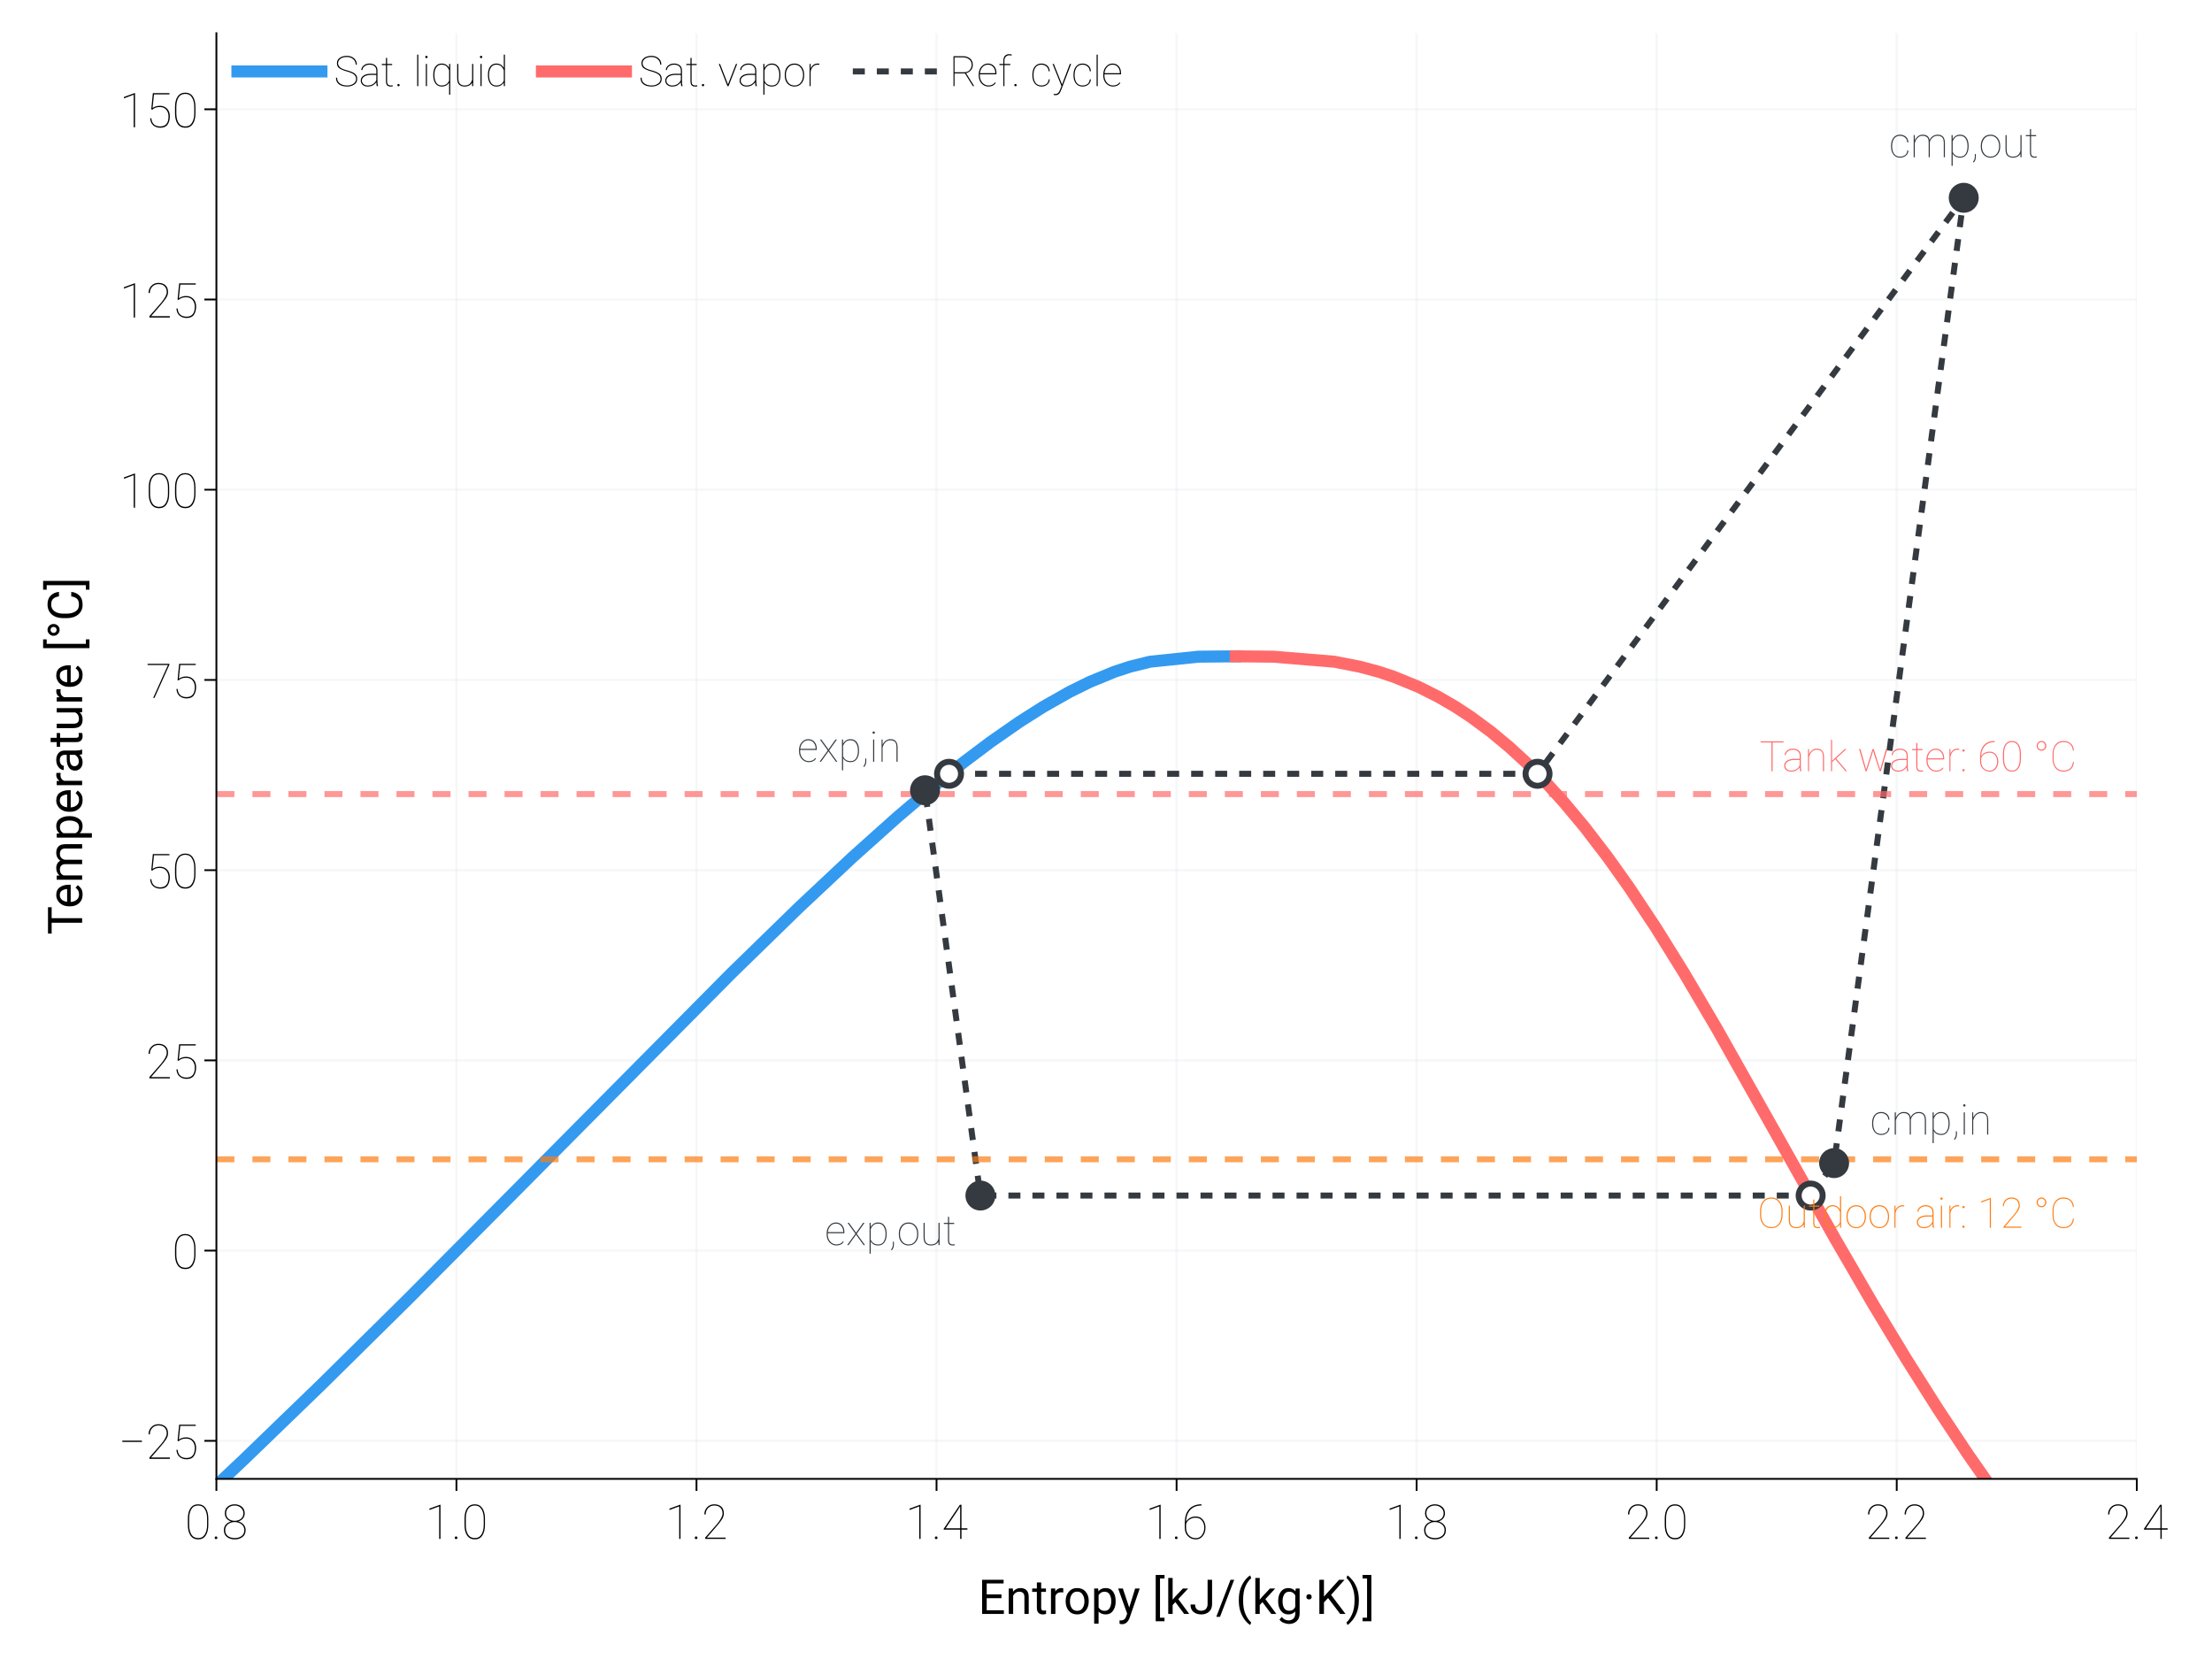
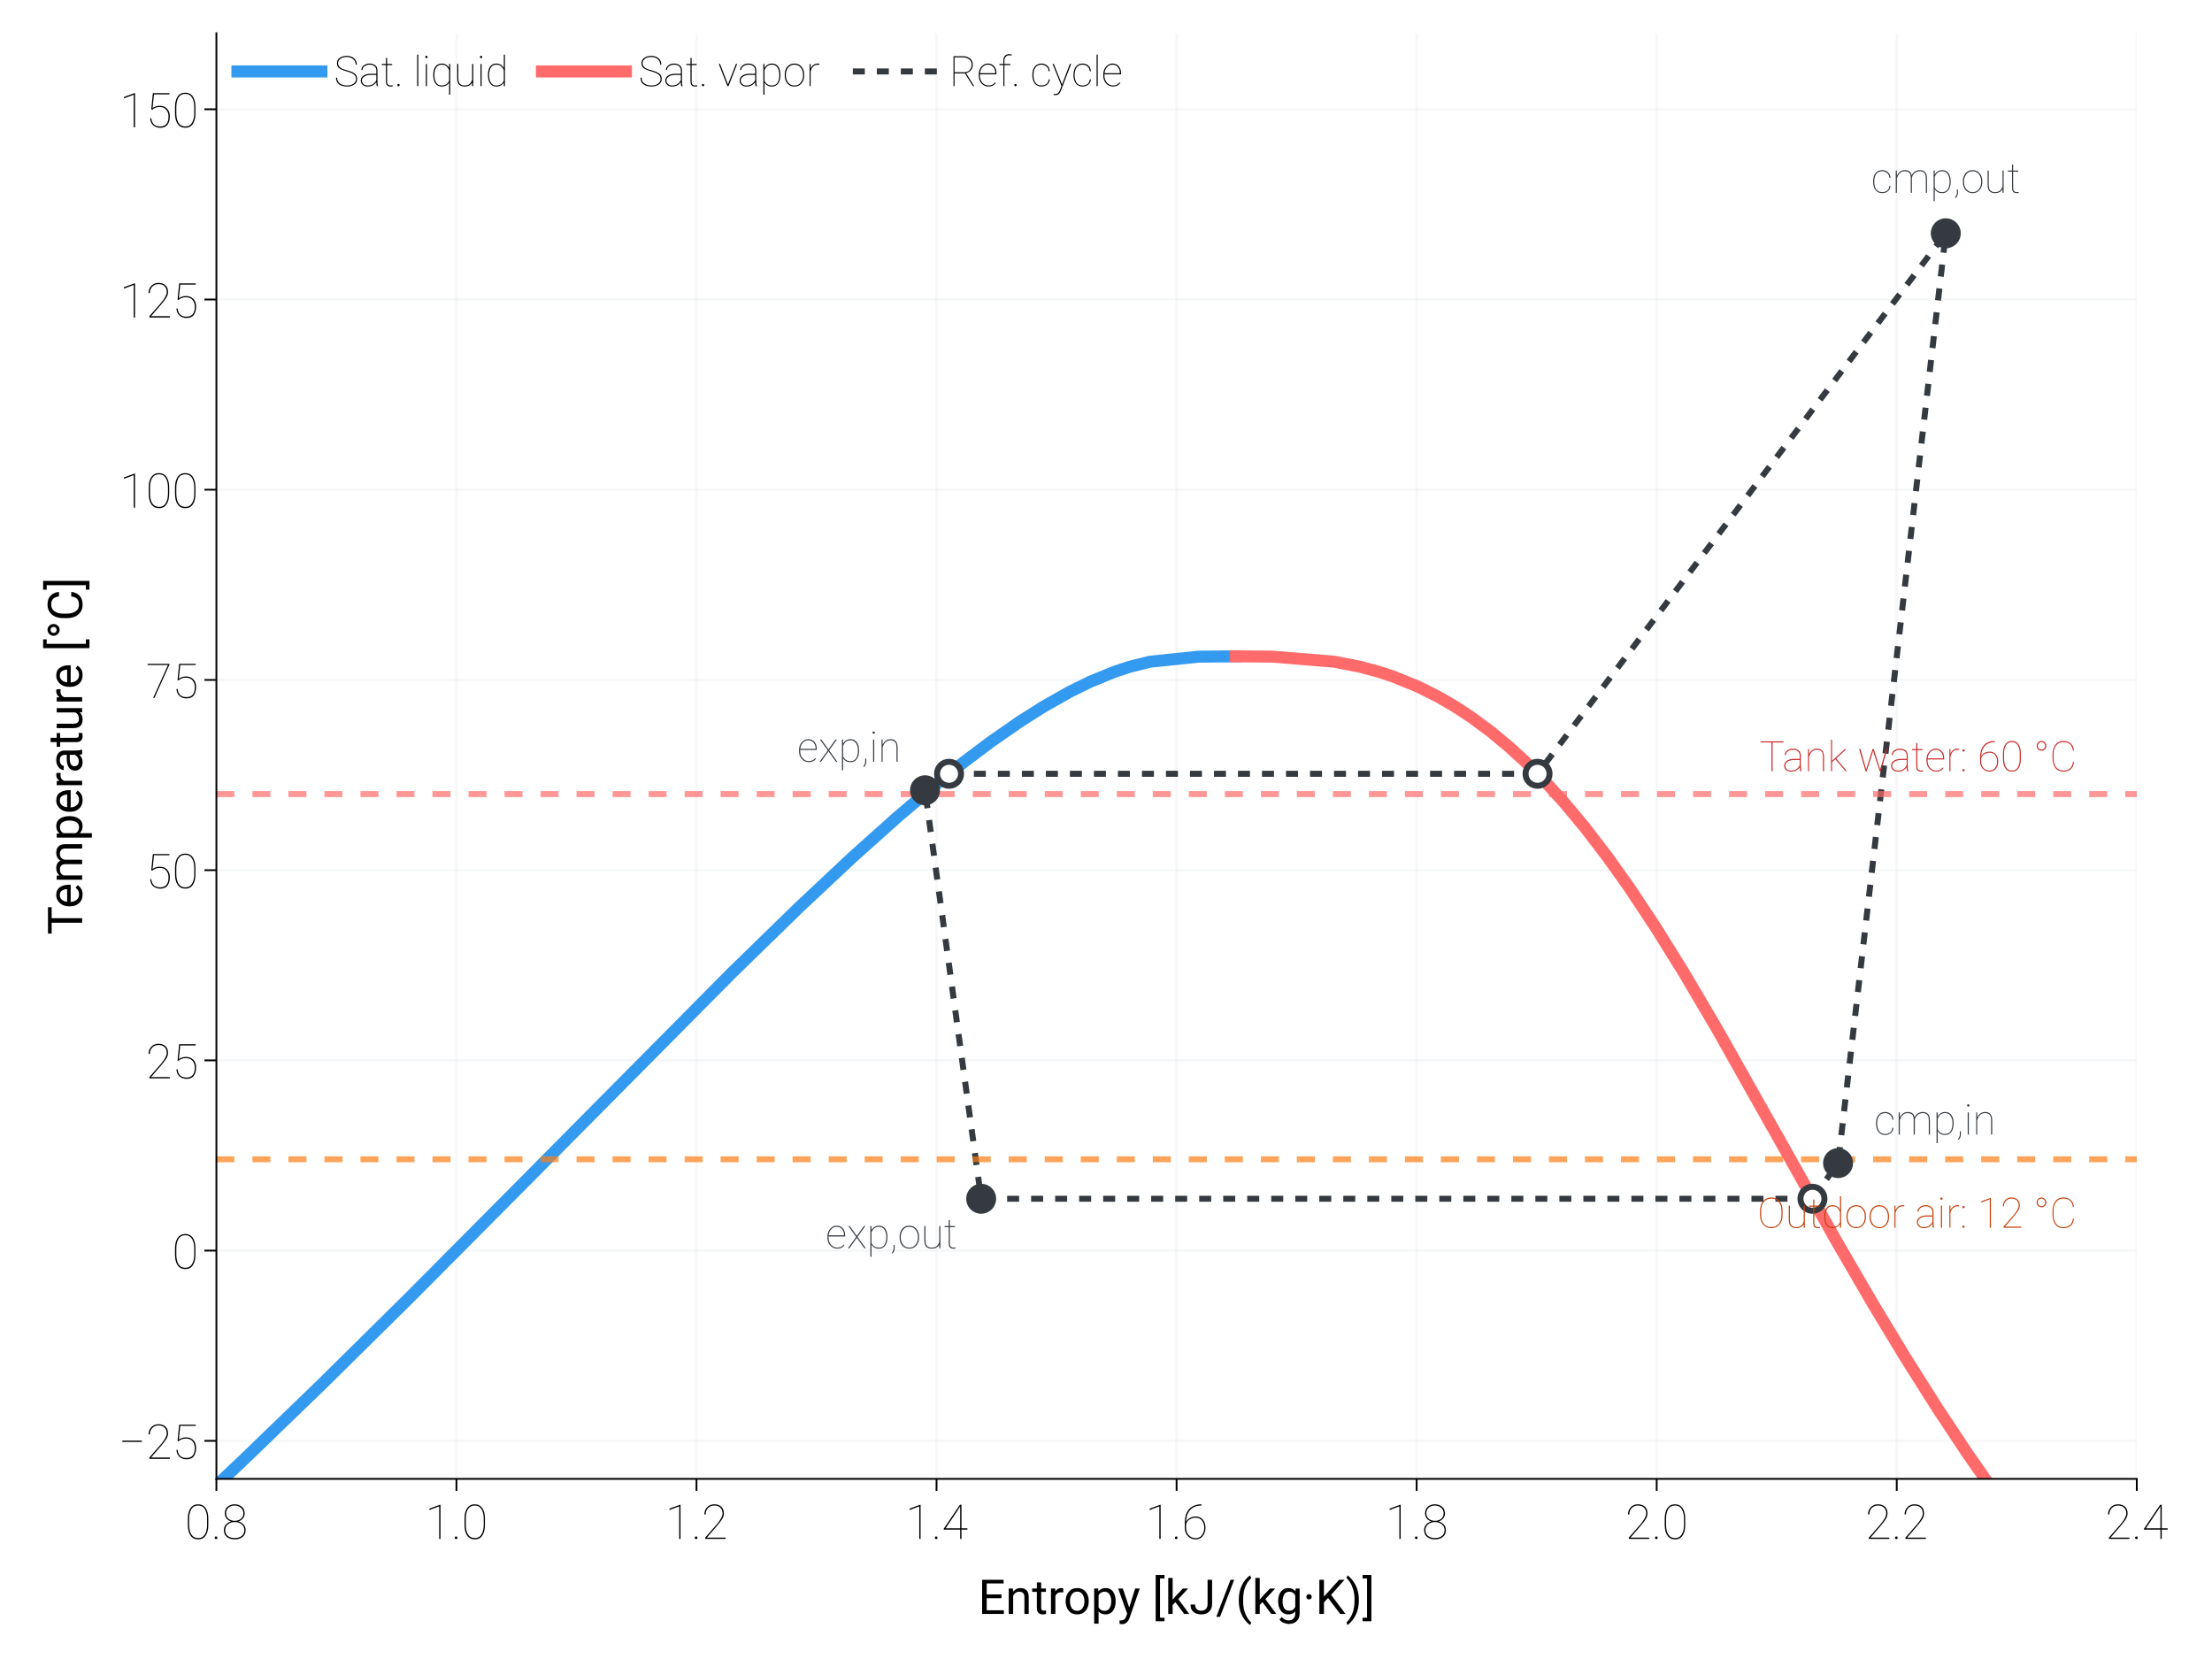
<svg xmlns="http://www.w3.org/2000/svg" xmlns:xlink="http://www.w3.org/1999/xlink" width="368.504pt" height="276.378pt" viewBox="0 0 368.504 276.378" version="1.1">
  <defs>
    <style type="text/css">*{stroke-linejoin: round; stroke-linecap: butt}</style>
  </defs>
  <g id="figure_1">
    <g id="patch_1">
      <path d="M 0 276.378  L 368.504 276.378  L 368.504 0  L 0 0  z " style="fill: #ffffff" />
    </g>
    <g id="axes_1">
      <g id="patch_2">
        <path d="M 36.05 246.37  L 355.974 246.37  L 355.974 5.528  L 36.05 5.528  z " style="fill: #ffffff" />
      </g>
      <g id="matplotlib.axis_1">
        <g id="xtick_1">
          <g id="line2d_1">
            <path d="M 36.05 246.37  L 36.05 5.528  " clip-path="url(#pf3f2646613)" style="fill: none; stroke: #dee2e6; stroke-opacity: 0.25; stroke-width: 0.4; stroke-linecap: square" />
          </g>
          <g id="line2d_2">
            <defs>
              <path id="m7b1bc71937" d="M 0 0  L 0 2  " style="stroke: #000000; stroke-width: 0.3" />
            </defs>
            <g>
              <use xlink:href="#m7b1bc71937" x="36.05" y="246.37" style="stroke: #000000; stroke-width: 0.3" />
            </g>
          </g>
          <g id="text_1">
            <text style="font-weight: 200; font-size: 8px; font-family: 'Roboto', 'Inter', 'Paperlogy', 'Noto Sans CJK KR', 'Pretendard', 'Noto Sans Math', 'Noto Sans Symbols', 'Noto Sans Symbols 2', sans-serif; text-anchor: middle" x="36.05" y="256.37" transform="rotate(-0 36.05008 256.3704)">0.8</text>
          </g>
        </g>
        <g id="xtick_2">
          <g id="line2d_3">
            <path d="M 76.041 246.37  L 76.041 5.528  " clip-path="url(#pf3f2646613)" style="fill: none; stroke: #dee2e6; stroke-opacity: 0.25; stroke-width: 0.4; stroke-linecap: square" />
          </g>
          <g id="line2d_4">
            <g>
              <use xlink:href="#m7b1bc71937" x="76.041" y="246.37" style="stroke: #000000; stroke-width: 0.3" />
            </g>
          </g>
          <g id="text_2">
            <text style="font-weight: 200; font-size: 8px; font-family: 'Roboto', 'Inter', 'Paperlogy', 'Noto Sans CJK KR', 'Pretendard', 'Noto Sans Math', 'Noto Sans Symbols', 'Noto Sans Symbols 2', sans-serif; text-anchor: middle" x="76.041" y="256.37" transform="rotate(-0 76.04055 256.3704)">1.0</text>
          </g>
        </g>
        <g id="xtick_3">
          <g id="line2d_5">
            <path d="M 116.031 246.37  L 116.031 5.528  " clip-path="url(#pf3f2646613)" style="fill: none; stroke: #dee2e6; stroke-opacity: 0.25; stroke-width: 0.4; stroke-linecap: square" />
          </g>
          <g id="line2d_6">
            <g>
              <use xlink:href="#m7b1bc71937" x="116.031" y="246.37" style="stroke: #000000; stroke-width: 0.3" />
            </g>
          </g>
          <g id="text_3">
            <text style="font-weight: 200; font-size: 8px; font-family: 'Roboto', 'Inter', 'Paperlogy', 'Noto Sans CJK KR', 'Pretendard', 'Noto Sans Math', 'Noto Sans Symbols', 'Noto Sans Symbols 2', sans-serif; text-anchor: middle" x="116.031" y="256.37" transform="rotate(-0 116.031 256.3704)">1.2</text>
          </g>
        </g>
        <g id="xtick_4">
          <g id="line2d_7">
            <path d="M 156.021 246.37  L 156.021 5.528  " clip-path="url(#pf3f2646613)" style="fill: none; stroke: #dee2e6; stroke-opacity: 0.25; stroke-width: 0.4; stroke-linecap: square" />
          </g>
          <g id="line2d_8">
            <g>
              <use xlink:href="#m7b1bc71937" x="156.021" y="246.37" style="stroke: #000000; stroke-width: 0.3" />
            </g>
          </g>
          <g id="text_4">
            <text style="font-weight: 200; font-size: 8px; font-family: 'Roboto', 'Inter', 'Paperlogy', 'Noto Sans CJK KR', 'Pretendard', 'Noto Sans Math', 'Noto Sans Symbols', 'Noto Sans Symbols 2', sans-serif; text-anchor: middle" x="156.021" y="256.37" transform="rotate(-0 156.0215 256.3704)">1.4</text>
          </g>
        </g>
        <g id="xtick_5">
          <g id="line2d_9">
            <path d="M 196.012 246.37  L 196.012 5.528  " clip-path="url(#pf3f2646613)" style="fill: none; stroke: #dee2e6; stroke-opacity: 0.25; stroke-width: 0.4; stroke-linecap: square" />
          </g>
          <g id="line2d_10">
            <g>
              <use xlink:href="#m7b1bc71937" x="196.012" y="246.37" style="stroke: #000000; stroke-width: 0.3" />
            </g>
          </g>
          <g id="text_5">
            <text style="font-weight: 200; font-size: 8px; font-family: 'Roboto', 'Inter', 'Paperlogy', 'Noto Sans CJK KR', 'Pretendard', 'Noto Sans Math', 'Noto Sans Symbols', 'Noto Sans Symbols 2', sans-serif; text-anchor: middle" x="196.012" y="256.37" transform="rotate(-0 196.012 256.3704)">1.6</text>
          </g>
        </g>
        <g id="xtick_6">
          <g id="line2d_11">
            <path d="M 236.002 246.37  L 236.002 5.528  " clip-path="url(#pf3f2646613)" style="fill: none; stroke: #dee2e6; stroke-opacity: 0.25; stroke-width: 0.4; stroke-linecap: square" />
          </g>
          <g id="line2d_12">
            <g>
              <use xlink:href="#m7b1bc71937" x="236.002" y="246.37" style="stroke: #000000; stroke-width: 0.3" />
            </g>
          </g>
          <g id="text_6">
            <text style="font-weight: 200; font-size: 8px; font-family: 'Roboto', 'Inter', 'Paperlogy', 'Noto Sans CJK KR', 'Pretendard', 'Noto Sans Math', 'Noto Sans Symbols', 'Noto Sans Symbols 2', sans-serif; text-anchor: middle" x="236.002" y="256.37" transform="rotate(-0 236.0024 256.3704)">1.8</text>
          </g>
        </g>
        <g id="xtick_7">
          <g id="line2d_13">
            <path d="M 275.993 246.37  L 275.993 5.528  " clip-path="url(#pf3f2646613)" style="fill: none; stroke: #dee2e6; stroke-opacity: 0.25; stroke-width: 0.4; stroke-linecap: square" />
          </g>
          <g id="line2d_14">
            <g>
              <use xlink:href="#m7b1bc71937" x="275.993" y="246.37" style="stroke: #000000; stroke-width: 0.3" />
            </g>
          </g>
          <g id="text_7">
            <text style="font-weight: 200; font-size: 8px; font-family: 'Roboto', 'Inter', 'Paperlogy', 'Noto Sans CJK KR', 'Pretendard', 'Noto Sans Math', 'Noto Sans Symbols', 'Noto Sans Symbols 2', sans-serif; text-anchor: middle" x="275.993" y="256.37" transform="rotate(-0 275.9929 256.3704)">2.0</text>
          </g>
        </g>
        <g id="xtick_8">
          <g id="line2d_15">
            <path d="M 315.983 246.37  L 315.983 5.528  " clip-path="url(#pf3f2646613)" style="fill: none; stroke: #dee2e6; stroke-opacity: 0.25; stroke-width: 0.4; stroke-linecap: square" />
          </g>
          <g id="line2d_16">
            <g>
              <use xlink:href="#m7b1bc71937" x="315.983" y="246.37" style="stroke: #000000; stroke-width: 0.3" />
            </g>
          </g>
          <g id="text_8">
            <text style="font-weight: 200; font-size: 8px; font-family: 'Roboto', 'Inter', 'Paperlogy', 'Noto Sans CJK KR', 'Pretendard', 'Noto Sans Math', 'Noto Sans Symbols', 'Noto Sans Symbols 2', sans-serif; text-anchor: middle" x="315.983" y="256.37" transform="rotate(-0 315.9834 256.3704)">2.2</text>
          </g>
        </g>
        <g id="xtick_9">
          <g id="line2d_17">
            <path d="M 355.974 246.37  L 355.974 5.528  " clip-path="url(#pf3f2646613)" style="fill: none; stroke: #dee2e6; stroke-opacity: 0.25; stroke-width: 0.4; stroke-linecap: square" />
          </g>
          <g id="line2d_18">
            <g>
              <use xlink:href="#m7b1bc71937" x="355.974" y="246.37" style="stroke: #000000; stroke-width: 0.3" />
            </g>
          </g>
          <g id="text_9">
            <text style="font-weight: 200; font-size: 8px; font-family: 'Roboto', 'Inter', 'Paperlogy', 'Noto Sans CJK KR', 'Pretendard', 'Noto Sans Math', 'Noto Sans Symbols', 'Noto Sans Symbols 2', sans-serif; text-anchor: middle" x="355.974" y="256.37" transform="rotate(-0 355.9739 256.3704)">2.4</text>
          </g>
        </g>
        <g id="text_10">
          <text style="font-size: 8px; font-family: 'Roboto', 'Inter', 'Paperlogy', 'Noto Sans CJK KR', 'Pretendard', 'Noto Sans Math', 'Noto Sans Symbols', 'Noto Sans Symbols 2', sans-serif; text-anchor: middle" x="196.012" y="268.87" transform="rotate(-0 196.012 268.8704)">Entropy [kJ/(kg·K)]</text>
        </g>
      </g>
      <g id="matplotlib.axis_2">
        <g id="ytick_1">
          <g id="line2d_19">
            <path d="M 36.05 240.032  L 355.974 240.032  " clip-path="url(#pf3f2646613)" style="fill: none; stroke: #dee2e6; stroke-opacity: 0.25; stroke-width: 0.4; stroke-linecap: square" />
          </g>
          <g id="line2d_20">
            <defs>
              <path id="m23fa713ddc" d="M 0 0  L -2 0  " style="stroke: #000000; stroke-width: 0.3" />
            </defs>
            <g>
              <use xlink:href="#m23fa713ddc" x="36.05" y="240.032" style="stroke: #000000; stroke-width: 0.3" />
            </g>
          </g>
          <g id="text_11">
            <text style="font-weight: 200; font-size: 8px; font-family: 'Roboto', 'Inter', 'Paperlogy', 'Noto Sans CJK KR', 'Pretendard', 'Noto Sans Math', 'Noto Sans Symbols', 'Noto Sans Symbols 2', sans-serif; text-anchor: end" x="33.05" y="243.032" transform="rotate(-0 33.05008 243.0324)">−25</text>
          </g>
        </g>
        <g id="ytick_2">
          <g id="line2d_21">
            <path d="M 36.05 208.343  L 355.974 208.343  " clip-path="url(#pf3f2646613)" style="fill: none; stroke: #dee2e6; stroke-opacity: 0.25; stroke-width: 0.4; stroke-linecap: square" />
          </g>
          <g id="line2d_22">
            <g>
              <use xlink:href="#m23fa713ddc" x="36.05" y="208.343" style="stroke: #000000; stroke-width: 0.3" />
            </g>
          </g>
          <g id="text_12">
            <text style="font-weight: 200; font-size: 8px; font-family: 'Roboto', 'Inter', 'Paperlogy', 'Noto Sans CJK KR', 'Pretendard', 'Noto Sans Math', 'Noto Sans Symbols', 'Noto Sans Symbols 2', sans-serif; text-anchor: end" x="33.05" y="211.343" transform="rotate(-0 33.05008 211.3426)">0</text>
          </g>
        </g>
        <g id="ytick_3">
          <g id="line2d_23">
            <path d="M 36.05 176.653  L 355.974 176.653  " clip-path="url(#pf3f2646613)" style="fill: none; stroke: #dee2e6; stroke-opacity: 0.25; stroke-width: 0.4; stroke-linecap: square" />
          </g>
          <g id="line2d_24">
            <g>
              <use xlink:href="#m23fa713ddc" x="36.05" y="176.653" style="stroke: #000000; stroke-width: 0.3" />
            </g>
          </g>
          <g id="text_13">
            <text style="font-weight: 200; font-size: 8px; font-family: 'Roboto', 'Inter', 'Paperlogy', 'Noto Sans CJK KR', 'Pretendard', 'Noto Sans Math', 'Noto Sans Symbols', 'Noto Sans Symbols 2', sans-serif; text-anchor: end" x="33.05" y="179.653" transform="rotate(-0 33.05008 179.6527)">25</text>
          </g>
        </g>
        <g id="ytick_4">
          <g id="line2d_25">
            <path d="M 36.05 144.963  L 355.974 144.963  " clip-path="url(#pf3f2646613)" style="fill: none; stroke: #dee2e6; stroke-opacity: 0.25; stroke-width: 0.4; stroke-linecap: square" />
          </g>
          <g id="line2d_26">
            <g>
              <use xlink:href="#m23fa713ddc" x="36.05" y="144.963" style="stroke: #000000; stroke-width: 0.3" />
            </g>
          </g>
          <g id="text_14">
            <text style="font-weight: 200; font-size: 8px; font-family: 'Roboto', 'Inter', 'Paperlogy', 'Noto Sans CJK KR', 'Pretendard', 'Noto Sans Math', 'Noto Sans Symbols', 'Noto Sans Symbols 2', sans-serif; text-anchor: end" x="33.05" y="147.963" transform="rotate(-0 33.05008 147.9629)">50</text>
          </g>
        </g>
        <g id="ytick_5">
          <g id="line2d_27">
            <path d="M 36.05 113.273  L 355.974 113.273  " clip-path="url(#pf3f2646613)" style="fill: none; stroke: #dee2e6; stroke-opacity: 0.25; stroke-width: 0.4; stroke-linecap: square" />
          </g>
          <g id="line2d_28">
            <g>
              <use xlink:href="#m23fa713ddc" x="36.05" y="113.273" style="stroke: #000000; stroke-width: 0.3" />
            </g>
          </g>
          <g id="text_15">
            <text style="font-weight: 200; font-size: 8px; font-family: 'Roboto', 'Inter', 'Paperlogy', 'Noto Sans CJK KR', 'Pretendard', 'Noto Sans Math', 'Noto Sans Symbols', 'Noto Sans Symbols 2', sans-serif; text-anchor: end" x="33.05" y="116.273" transform="rotate(-0 33.05008 116.273)">75</text>
          </g>
        </g>
        <g id="ytick_6">
          <g id="line2d_29">
            <path d="M 36.05 81.583  L 355.974 81.583  " clip-path="url(#pf3f2646613)" style="fill: none; stroke: #dee2e6; stroke-opacity: 0.25; stroke-width: 0.4; stroke-linecap: square" />
          </g>
          <g id="line2d_30">
            <g>
              <use xlink:href="#m23fa713ddc" x="36.05" y="81.583" style="stroke: #000000; stroke-width: 0.3" />
            </g>
          </g>
          <g id="text_16">
            <text style="font-weight: 200; font-size: 8px; font-family: 'Roboto', 'Inter', 'Paperlogy', 'Noto Sans CJK KR', 'Pretendard', 'Noto Sans Math', 'Noto Sans Symbols', 'Noto Sans Symbols 2', sans-serif; text-anchor: end" x="33.05" y="84.583" transform="rotate(-0 33.05008 84.58319)">100</text>
          </g>
        </g>
        <g id="ytick_7">
          <g id="line2d_31">
            <path d="M 36.05 49.893  L 355.974 49.893  " clip-path="url(#pf3f2646613)" style="fill: none; stroke: #dee2e6; stroke-opacity: 0.25; stroke-width: 0.4; stroke-linecap: square" />
          </g>
          <g id="line2d_32">
            <g>
              <use xlink:href="#m23fa713ddc" x="36.05" y="49.893" style="stroke: #000000; stroke-width: 0.3" />
            </g>
          </g>
          <g id="text_17">
            <text style="font-weight: 200; font-size: 8px; font-family: 'Roboto', 'Inter', 'Paperlogy', 'Noto Sans CJK KR', 'Pretendard', 'Noto Sans Math', 'Noto Sans Symbols', 'Noto Sans Symbols 2', sans-serif; text-anchor: end" x="33.05" y="52.893" transform="rotate(-0 33.05008 52.89334)">125</text>
          </g>
        </g>
        <g id="ytick_8">
          <g id="line2d_33">
            <path d="M 36.05 18.203  L 355.974 18.203  " clip-path="url(#pf3f2646613)" style="fill: none; stroke: #dee2e6; stroke-opacity: 0.25; stroke-width: 0.4; stroke-linecap: square" />
          </g>
          <g id="line2d_34">
            <g>
              <use xlink:href="#m23fa713ddc" x="36.05" y="18.203" style="stroke: #000000; stroke-width: 0.3" />
            </g>
          </g>
          <g id="text_18">
            <text style="font-weight: 200; font-size: 8px; font-family: 'Roboto', 'Inter', 'Paperlogy', 'Noto Sans CJK KR', 'Pretendard', 'Noto Sans Math', 'Noto Sans Symbols', 'Noto Sans Symbols 2', sans-serif; text-anchor: end" x="33.05" y="21.203" transform="rotate(-0 33.05008 21.2035)">150</text>
          </g>
        </g>
        <g id="text_19">
          <text style="font-size: 8px; font-family: 'Roboto', 'Inter', 'Paperlogy', 'Noto Sans CJK KR', 'Pretendard', 'Noto Sans Math', 'Noto Sans Symbols', 'Noto Sans Symbols 2', sans-serif; text-anchor: middle" x="13.683" y="125.949" transform="rotate(-90 13.68258 125.949)">Temperature [°C]</text>
        </g>
      </g>
      <g id="line2d_35">
        <path d="M 5.205 275.715  L 16.426 265.686  L 28.253 254.821  L 40.658 243.121  L 53.631 230.585  L 68.017 216.377  L 86.298 197.99  L 121.936 162.053  L 133.09 151.188  L 141.999 142.831  L 149.467 136.145  L 155.37 131.13  L 160.583 126.951  L 165.029 123.608  L 169.832 120.265  L 173.783 117.758  L 178.212 115.251  L 181.607 113.579  L 185.681 111.908  L 188.226 111.072  L 191.595 110.236  L 199.616 109.401  L 205.866 109.337  L 205.866 109.337  " clip-path="url(#pf3f2646613)" style="fill: none; stroke: #339af0; stroke-width: 2; stroke-linecap: square" />
      </g>
      <g id="line2d_36">
        <path d="M 353.738 275.715  L 348.681 269.865  L 343.206 263.179  L 338.027 256.493  L 333.111 249.807  L 327.86 242.285  L 322.867 234.763  L 317.578 226.406  L 312.016 217.213  L 305.705 206.348  L 296.777 190.468  L 285.945 171.246  L 280.525 162.053  L 275.847 154.531  L 271.412 147.845  L 267.847 142.831  L 264.003 137.816  L 260.516 133.637  L 257.483 130.294  L 254.163 126.951  L 251.428 124.444  L 248.415 121.937  L 245.026 119.43  L 242.48 117.758  L 239.611 116.087  L 236.277 114.415  L 232.188 112.744  L 229.663 111.908  L 226.559 111.072  L 222.279 110.236  L 212.115 109.401  L 205.866 109.337  L 205.866 109.337  " clip-path="url(#pf3f2646613)" style="fill: none; stroke: #ff6b6b; stroke-width: 2; stroke-linecap: square" />
      </g>
      <g id="line2d_37">
-         <path d="M 301.643 199.171  L 305.549 193.765  L 327.143 32.95  L 256.144 128.907  L 158.104 128.907  L 154.102 131.653  L 163.33 199.171  L 301.643 199.171  " clip-path="url(#pf3f2646613)" style="fill: none; stroke-dasharray: 2,2; stroke-dashoffset: 0; stroke: #343a40" />
+         <path d="M 301.943 199.704  L 306.21 193.765  L 324.155 38.863  L 256.144 128.907  L 158.104 128.907  L 154.102 131.653  L 163.457 199.704  L 301.943 199.704  " clip-path="url(#pf3f2646613)" style="fill: none; stroke-dasharray: 2,2; stroke-dashoffset: 0; stroke: #343a40" />
      </g>
      <g id="line2d_38">
        <path d="M 36.05 132.287  L 355.974 132.287  " clip-path="url(#pf3f2646613)" style="fill: none; stroke-dasharray: 3,3; stroke-dashoffset: 0; stroke: #ff6b6b; stroke-opacity: 0.7" />
      </g>
      <g id="line2d_39">
        <path d="M 36.05 193.131  L 355.974 193.131  " clip-path="url(#pf3f2646613)" style="fill: none; stroke-dasharray: 3,3; stroke-dashoffset: 0; stroke: #fd7e14; stroke-opacity: 0.7" />
      </g>
      <g id="patch_3">
        <path d="M 36.05 246.37  L 36.05 5.528  " style="fill: none; stroke: #000000; stroke-width: 0.3; stroke-linejoin: miter; stroke-linecap: square" />
      </g>
      <g id="patch_4">
        <path d="M 36.05 246.37  L 355.974 246.37  " style="fill: none; stroke: #000000; stroke-width: 0.3; stroke-linejoin: miter; stroke-linecap: square" />
      </g>
      <g id="line2d_40">
        <defs>
          <path id="mf07a0bf706" d="M 0 2  C 0.53 2 1.039 1.789 1.414 1.414  C 1.789 1.039 2 0.53 2 0  C 2 -0.53 1.789 -1.039 1.414 -1.414  C 1.039 -1.789 0.53 -2 0 -2  C -0.53 -2 -1.039 -1.789 -1.414 -1.414  C -1.789 -1.039 -2 -0.53 -2 0  C -2 0.53 -1.789 1.039 -1.414 1.414  C -1.039 1.789 -0.53 2 0 2  z " style="stroke: #343a40" />
        </defs>
        <g clip-path="url(#pf3f2646613)">
-           <use xlink:href="#mf07a0bf706" x="301.643" y="199.171" style="fill: #ffffff; stroke: #343a40" />
+           <use xlink:href="#mf07a0bf706" x="301.943" y="199.704" style="fill: #ffffff; stroke: #343a40" />
        </g>
      </g>
      <g id="line2d_41">
        <g clip-path="url(#pf3f2646613)">
          <use xlink:href="#mf07a0bf706" x="256.144" y="128.907" style="fill: #ffffff; stroke: #343a40" />
        </g>
      </g>
      <g id="line2d_42">
        <g clip-path="url(#pf3f2646613)">
          <use xlink:href="#mf07a0bf706" x="158.104" y="128.907" style="fill: #ffffff; stroke: #343a40" />
        </g>
      </g>
      <g id="line2d_43">
        <defs>
          <path id="m6ed703e676" d="M 0 2  C 0.53 2 1.039 1.789 1.414 1.414  C 1.789 1.039 2 0.53 2 0  C 2 -0.53 1.789 -1.039 1.414 -1.414  C 1.039 -1.789 0.53 -2 0 -2  C -0.53 -2 -1.039 -1.789 -1.414 -1.414  C -1.789 -1.039 -2 -0.53 -2 0  C -2 0.53 -1.789 1.039 -1.414 1.414  C -1.039 1.789 -0.53 2 0 2  z " style="stroke: #343a40" />
        </defs>
        <g clip-path="url(#pf3f2646613)">
-           <use xlink:href="#m6ed703e676" x="305.549" y="193.765" style="fill: #343a40; stroke: #343a40" />
+           <use xlink:href="#m6ed703e676" x="306.21" y="193.765" style="fill: #343a40; stroke: #343a40" />
        </g>
      </g>
      <g id="text_20">
-         <text style="font-weight: 200; font-size: 7px; font-family: 'Roboto', 'Inter', 'Paperlogy', 'Noto Sans CJK KR', 'Pretendard', 'Noto Sans Math', 'Noto Sans Symbols', 'Noto Sans Symbols 2', sans-serif; text-anchor: start; fill: #343a40" x="311.549" y="189.015" transform="rotate(-0 311.5492 189.0152)">cmp,in</text>
+         <text style="font-weight: 200; font-size: 7px; font-family: 'Roboto', 'Inter', 'Paperlogy', 'Noto Sans CJK KR', 'Pretendard', 'Noto Sans Math', 'Noto Sans Symbols', 'Noto Sans Symbols 2', sans-serif; text-anchor: start; fill: #343a40" x="312.21" y="189.015" transform="rotate(-0 312.2104 189.0152)">cmp,in</text>
      </g>
      <g id="line2d_44">
        <g clip-path="url(#pf3f2646613)">
-           <use xlink:href="#m6ed703e676" x="327.143" y="32.95" style="fill: #343a40; stroke: #343a40" />
+           <use xlink:href="#m6ed703e676" x="324.155" y="38.863" style="fill: #343a40; stroke: #343a40" />
        </g>
      </g>
      <g id="text_21">
-         <text style="font-weight: 200; font-size: 7px; font-family: 'Roboto', 'Inter', 'Paperlogy', 'Noto Sans CJK KR', 'Pretendard', 'Noto Sans Math', 'Noto Sans Symbols', 'Noto Sans Symbols 2', sans-serif; text-anchor: middle; fill: #343a40" x="327.143" y="26.2" transform="rotate(-0 327.1429 26.20047)">cmp,out</text>
+         <text style="font-weight: 200; font-size: 7px; font-family: 'Roboto', 'Inter', 'Paperlogy', 'Noto Sans CJK KR', 'Pretendard', 'Noto Sans Math', 'Noto Sans Symbols', 'Noto Sans Symbols 2', sans-serif; text-anchor: middle; fill: #343a40" x="324.155" y="32.113" transform="rotate(-0 324.1555 32.11261)">cmp,out</text>
      </g>
      <g id="line2d_45">
        <g clip-path="url(#pf3f2646613)">
          <use xlink:href="#m6ed703e676" x="154.102" y="131.653" style="fill: #343a40; stroke: #343a40" />
        </g>
      </g>
      <g id="text_22">
        <text style="font-weight: 200; font-size: 7px; font-family: 'Roboto', 'Inter', 'Paperlogy', 'Noto Sans CJK KR', 'Pretendard', 'Noto Sans Math', 'Noto Sans Symbols', 'Noto Sans Symbols 2', sans-serif; text-anchor: end; fill: #343a40" x="150.102" y="126.903" transform="rotate(-0 150.1018 126.9031)">exp,in</text>
      </g>
      <g id="line2d_46">
        <g clip-path="url(#pf3f2646613)">
-           <use xlink:href="#m6ed703e676" x="163.33" y="199.171" style="fill: #343a40; stroke: #343a40" />
+           <use xlink:href="#m6ed703e676" x="163.457" y="199.704" style="fill: #343a40; stroke: #343a40" />
        </g>
      </g>
      <g id="text_23">
-         <text style="font-weight: 200; font-size: 7px; font-family: 'Roboto', 'Inter', 'Paperlogy', 'Noto Sans CJK KR', 'Pretendard', 'Noto Sans Math', 'Noto Sans Symbols', 'Noto Sans Symbols 2', sans-serif; text-anchor: end; fill: #343a40" x="159.33" y="207.421" transform="rotate(-0 159.3304 207.4212)">exp,out</text>
+         <text style="font-weight: 200; font-size: 7px; font-family: 'Roboto', 'Inter', 'Paperlogy', 'Noto Sans CJK KR', 'Pretendard', 'Noto Sans Math', 'Noto Sans Symbols', 'Noto Sans Symbols 2', sans-serif; text-anchor: end; fill: #343a40" x="159.457" y="207.954" transform="rotate(-0 159.4571 207.954)">exp,out</text>
      </g>
      <g id="text_24">
-         <text style="font-weight: 200; font-size: 7px; font-family: 'Roboto', 'Inter', 'Paperlogy', 'Noto Sans CJK KR', 'Pretendard', 'Noto Sans Math', 'Noto Sans Symbols', 'Noto Sans Symbols 2', sans-serif; text-anchor: end; fill: #ff6b6b" x="345.976" y="128.484" transform="rotate(-0 345.9762 128.4842)">Tank water: 60 °C</text>
+         <text style="font-weight: 200; font-size: 7px; font-family: 'Roboto', 'Inter', 'Paperlogy', 'Noto Sans CJK KR', 'Pretendard', 'Noto Sans Math', 'Noto Sans Symbols', 'Noto Sans Symbols 2', sans-serif; text-anchor: end; fill: #c92a2a" x="345.976" y="128.484" transform="rotate(-0 345.9762 128.4842)">Tank water: 60 °C</text>
      </g>
      <g id="text_25">
-         <text style="font-weight: 200; font-size: 7px; font-family: 'Roboto', 'Inter', 'Paperlogy', 'Noto Sans CJK KR', 'Pretendard', 'Noto Sans Math', 'Noto Sans Symbols', 'Noto Sans Symbols 2', sans-serif; text-anchor: end; fill: #fd7e14" x="345.976" y="204.54" transform="rotate(-0 345.9762 204.5398)">Outdoor air: 12 °C</text>
+         <text style="font-weight: 200; font-size: 7px; font-family: 'Roboto', 'Inter', 'Paperlogy', 'Noto Sans CJK KR', 'Pretendard', 'Noto Sans Math', 'Noto Sans Symbols', 'Noto Sans Symbols 2', sans-serif; text-anchor: end; fill: #c2410c" x="345.976" y="204.54" transform="rotate(-0 345.9762 204.5398)">Outdoor air: 12 °C</text>
      </g>
      <g id="legend_1">
        <g id="line2d_47">
          <path d="M 39.55 11.9  L 46.55 11.9  L 53.55 11.9  " style="fill: none; stroke: #339af0; stroke-width: 2; stroke-linecap: square" />
        </g>
        <g id="text_26">
          <text style="font-weight: 200; font-size: 7px; font-family: 'Roboto', 'Inter', 'Paperlogy', 'Noto Sans CJK KR', 'Pretendard', 'Noto Sans Math', 'Noto Sans Symbols', 'Noto Sans Symbols 2', sans-serif; text-anchor: start" x="55.65" y="14.35" transform="rotate(-0 55.65008 14.34975)">Sat. liquid</text>
        </g>
        <g id="line2d_48">
          <path d="M 90.279 11.9  L 97.279 11.9  L 104.279 11.9  " style="fill: none; stroke: #ff6b6b; stroke-width: 2; stroke-linecap: square" />
        </g>
        <g id="text_27">
          <text style="font-weight: 200; font-size: 7px; font-family: 'Roboto', 'Inter', 'Paperlogy', 'Noto Sans CJK KR', 'Pretendard', 'Noto Sans Math', 'Noto Sans Symbols', 'Noto Sans Symbols 2', sans-serif; text-anchor: start" x="106.379" y="14.35" transform="rotate(-0 106.3793 14.34975)">Sat. vapor</text>
        </g>
        <g id="line2d_49">
          <path d="M 142.072 11.9  L 149.072 11.9  L 156.072 11.9  " style="fill: none; stroke-dasharray: 2,2; stroke-dashoffset: 0; stroke: #343a40" />
        </g>
        <g id="text_28">
          <text style="font-weight: 200; font-size: 7px; font-family: 'Roboto', 'Inter', 'Paperlogy', 'Noto Sans CJK KR', 'Pretendard', 'Noto Sans Math', 'Noto Sans Symbols', 'Noto Sans Symbols 2', sans-serif; text-anchor: start" x="158.172" y="14.35" transform="rotate(-0 158.1716 14.34975)">Ref. cycle</text>
        </g>
      </g>
    </g>
  </g>
  <defs>
    <clipPath id="pf3f2646613">
      <rect x="36.05" y="5.528" width="319.924" height="240.843" />
    </clipPath>
  </defs>
</svg>
